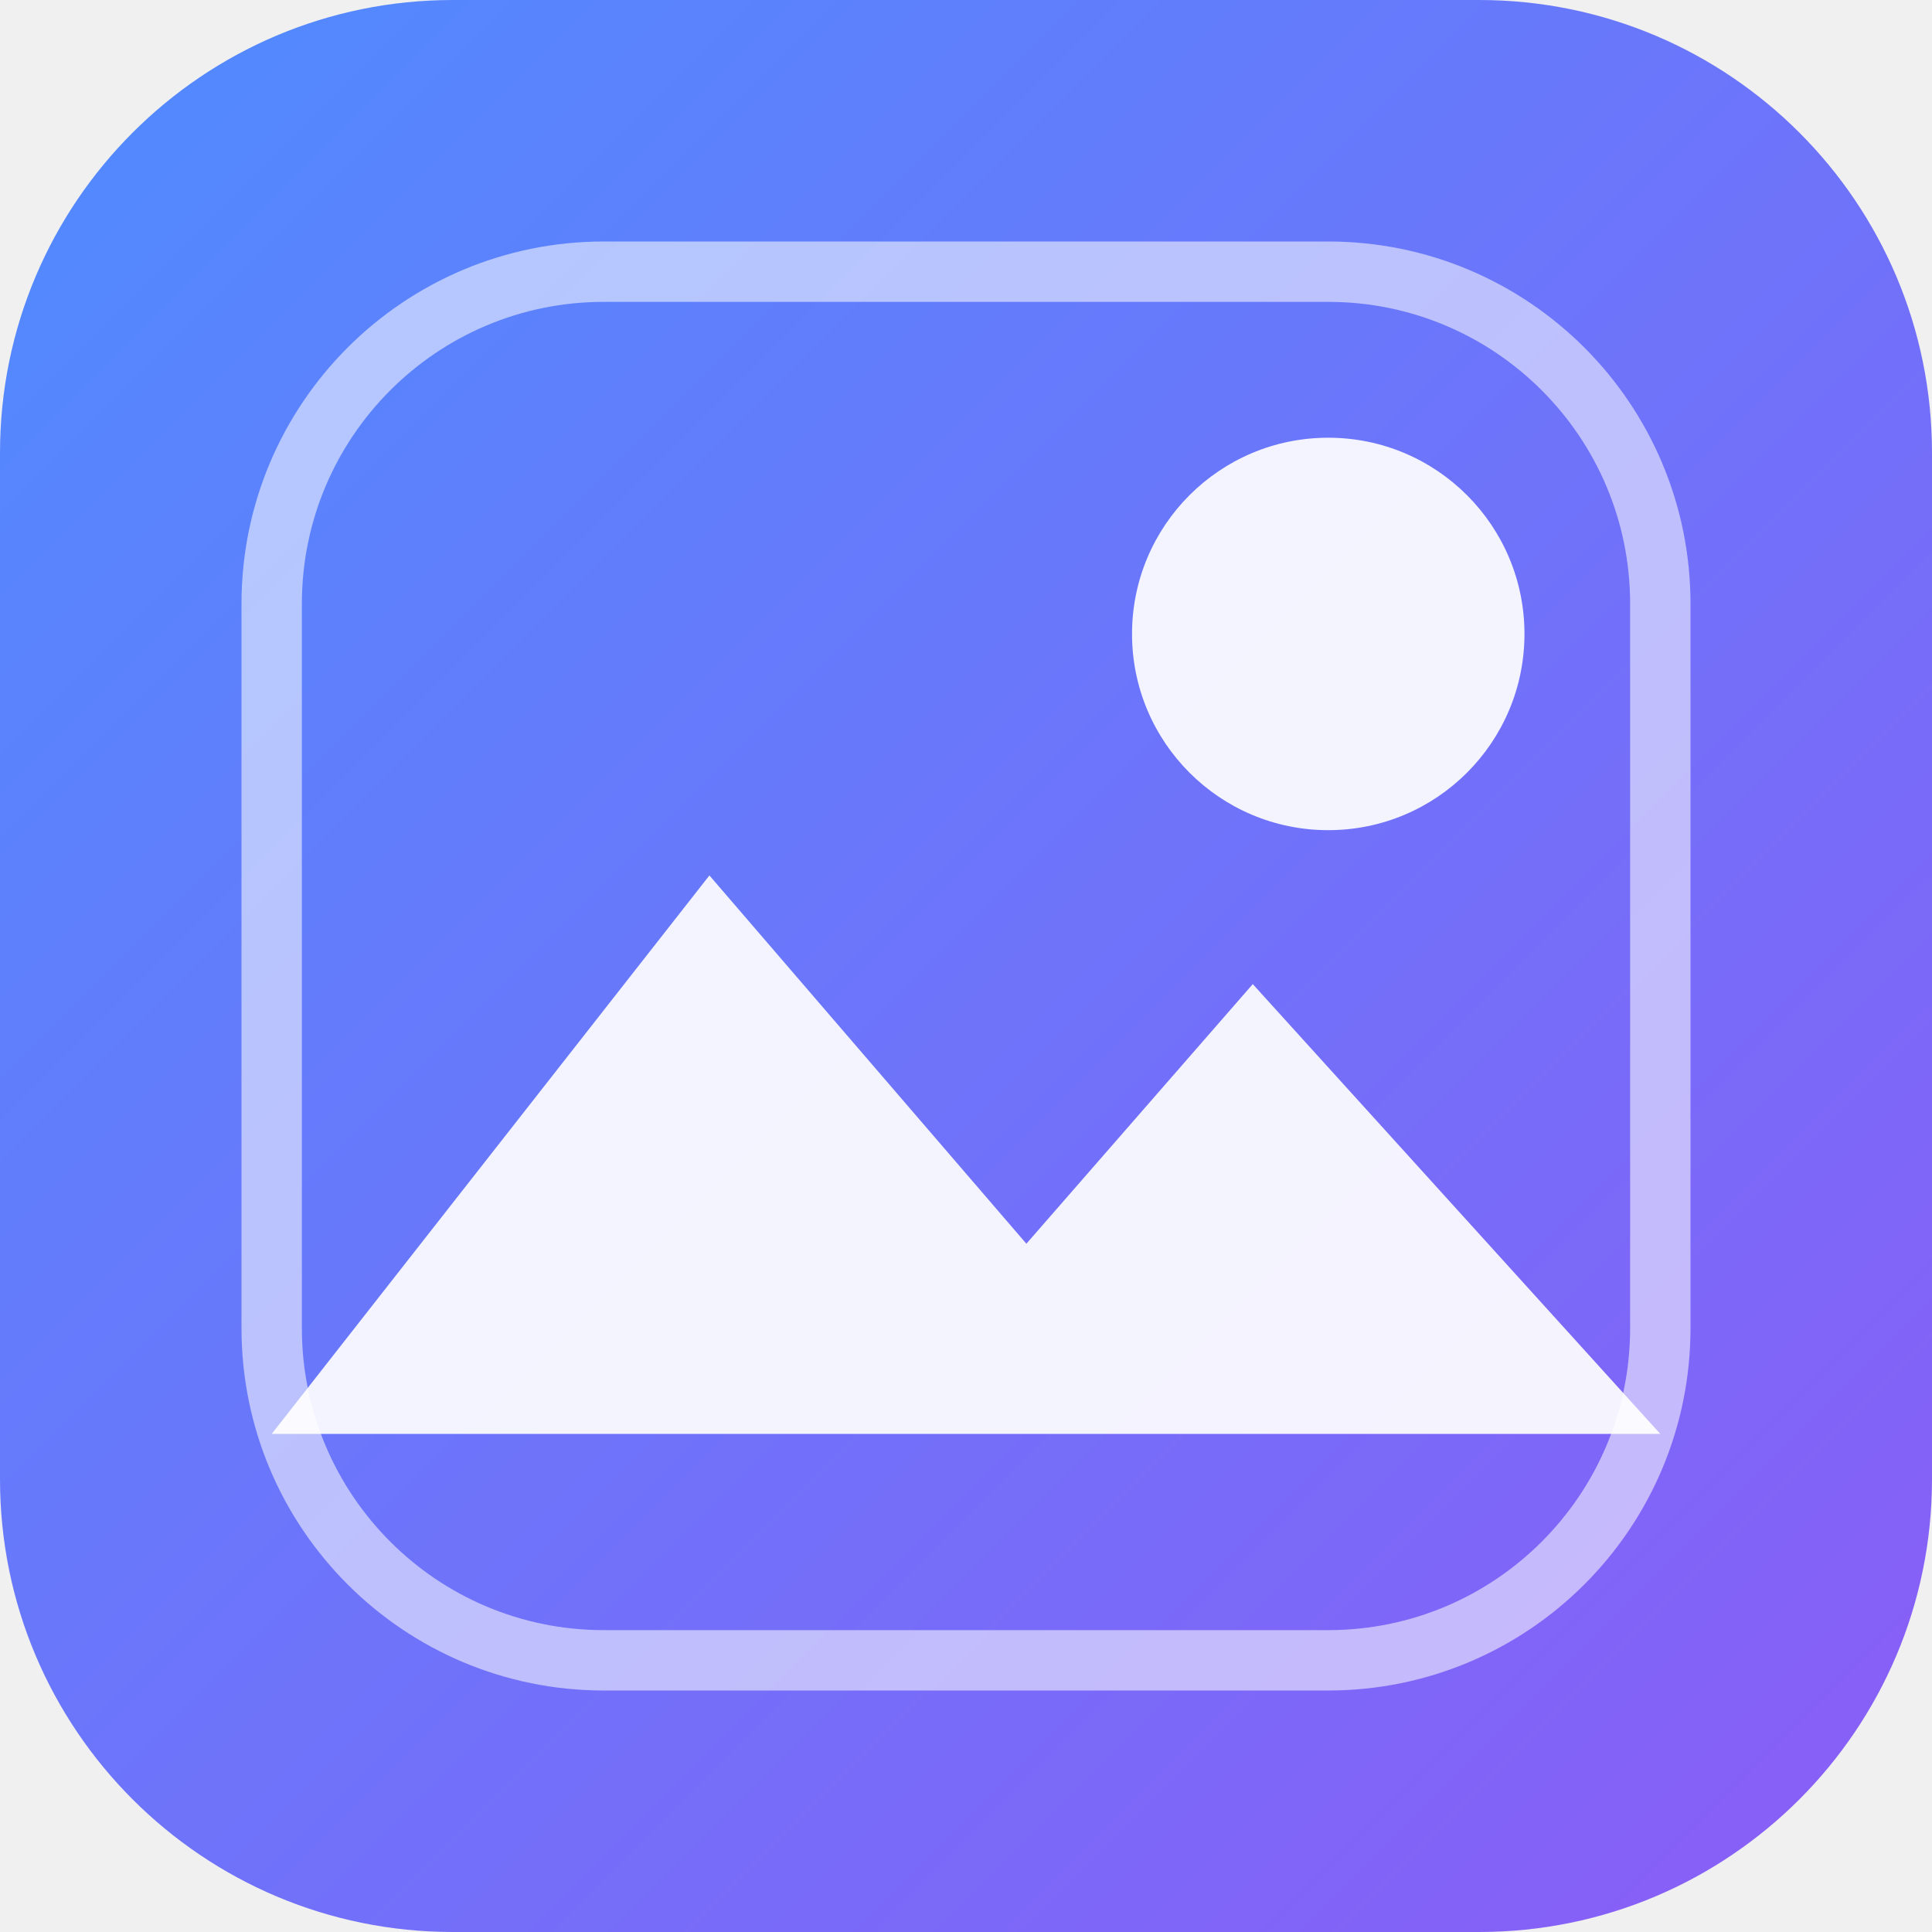
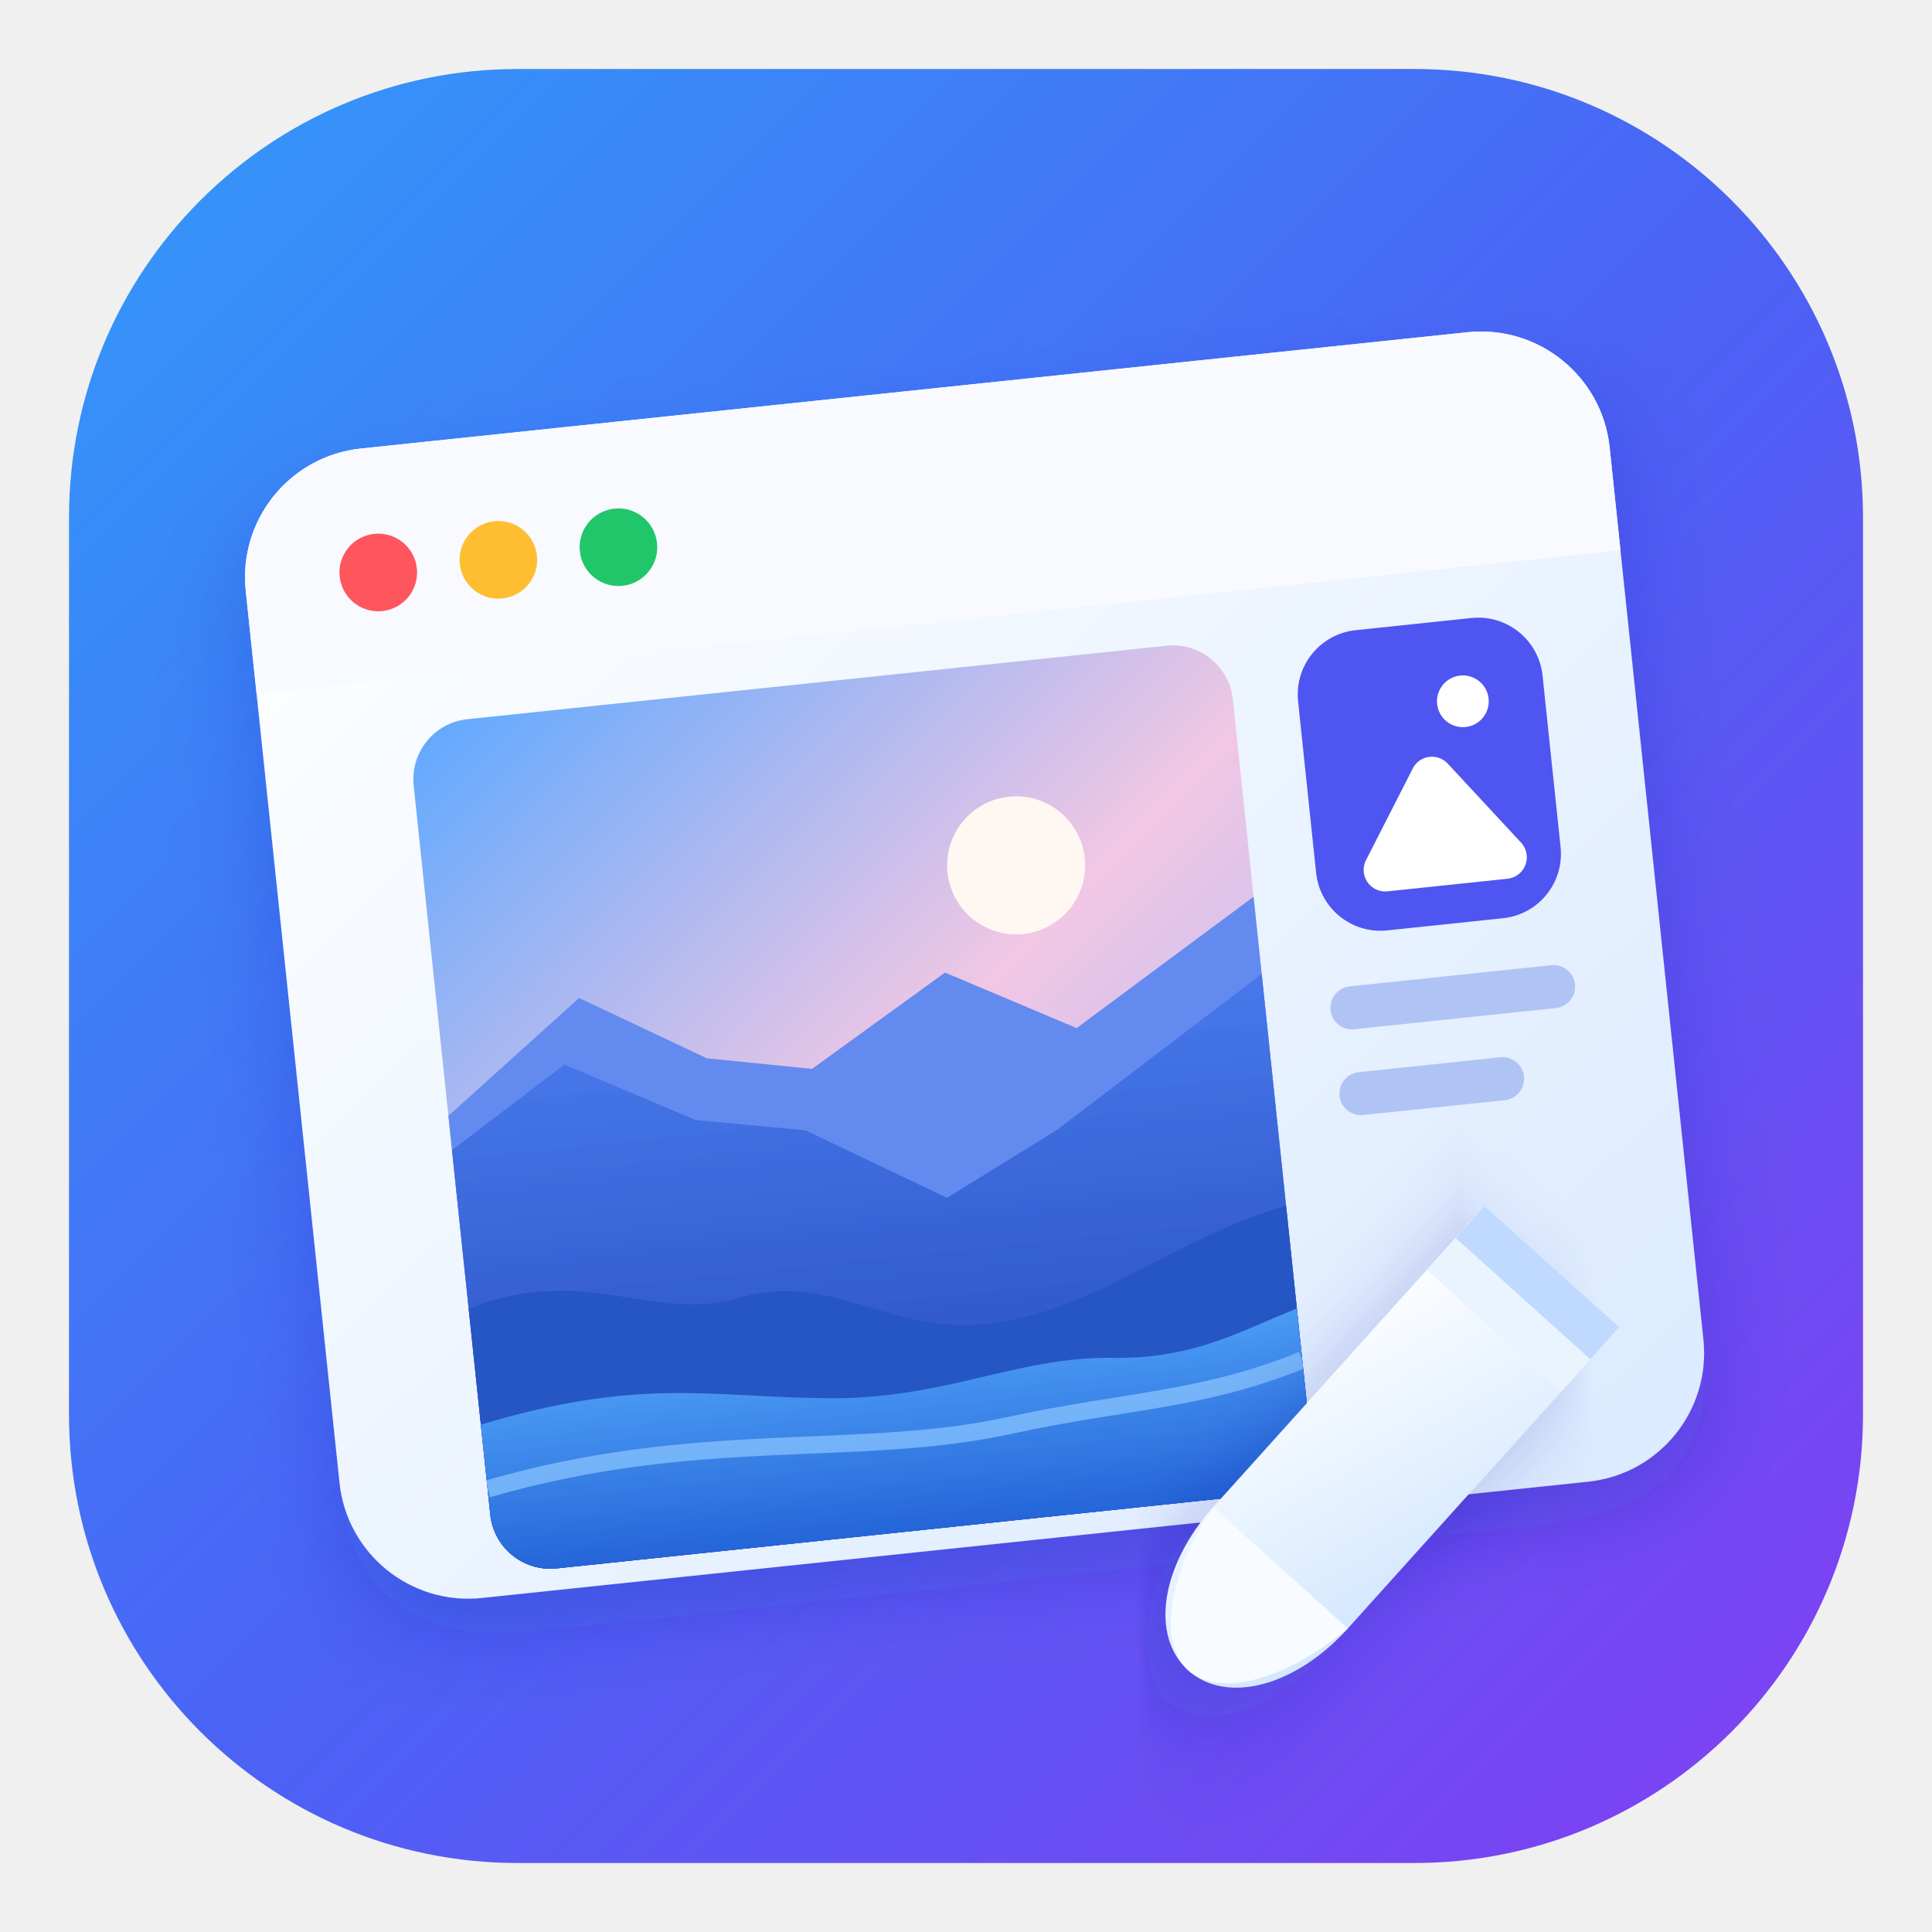
- <svg xmlns="http://www.w3.org/2000/svg" viewBox="0 0 64 64" width="64" height="64" role="img" aria-label="DSH style">
+ <svg xmlns="http://www.w3.org/2000/svg" viewBox="32 32 448 448" width="512" height="512">
  <defs>
-     <linearGradient id="dshStyleBg" x1="0" y1="0" x2="1" y2="1">
-       <stop offset="0" stop-color="#4f8cff" />
-       <stop offset="1" stop-color="#8b5cf6" />
+     <linearGradient id="bg" x1="0" y1="0" x2="1" y2="1">
+       <stop offset="0" stop-color="#329BFA" />
+       <stop offset=".52" stop-color="#4B62F5" />
+       <stop offset="1" stop-color="#843DF2" />
    </linearGradient>
+     <linearGradient id="panel" x1="0" y1="0" x2=".9" y2="1">
+       <stop stop-color="#FFFFFF" />
+       <stop offset="1" stop-color="#DCEBFF" />
+     </linearGradient>
+     <linearGradient id="sky" x1="0" y1="0" x2=".8" y2="1">
+       <stop stop-color="#5EA8FF" />
+       <stop offset=".55" stop-color="#F1C7E4" />
+       <stop offset="1" stop-color="#A6B8FF" />
+     </linearGradient>
+     <linearGradient id="mountain" x1="0" y1="0" x2="0" y2="1">
+       <stop stop-color="#4778EA" />
+       <stop offset="1" stop-color="#2448B9" />
+     </linearGradient>
+     <linearGradient id="water" x1="0" y1="0" x2="0" y2="1">
+       <stop stop-color="#4B9CF5" />
+       <stop offset="1" stop-color="#2565D8" />
+     </linearGradient>
+     <linearGradient id="brush" x1="0" y1="0" x2="1" y2="1">
+       <stop stop-color="#FFFFFF" />
+       <stop offset="1" stop-color="#CFE5FF" />
+     </linearGradient>
+     <clipPath id="photo">
+       <rect x="133" y="187" width="191" height="198" rx="14" />
+     </clipPath>
+     <filter id="shadow" x="-30%" y="-30%" width="160%" height="170%">
+       <feDropShadow dx="0" dy="9" stdDeviation="10" flood-color="#182D9B" flood-opacity=".2" />
+     </filter>
  </defs>
-   <rect width="64" height="64" rx="15" fill="url(#dshStyleBg)" />
-   <circle cx="44" cy="21" r="6.5" fill="#ffffff" opacity="0.92" />
-   <path d="M9 47.5 23.5 29 34 41.2 41.5 32.6 55 47.5Z" fill="#ffffff" opacity="0.92" />
-   <rect x="9" y="9" width="46" height="46" rx="11" fill="none" stroke="#ffffff" stroke-opacity="0.55" stroke-width="2" />
+   <rect x="48" y="48" width="416" height="416" rx="104" fill="url(#bg)" />
+   <g transform="rotate(-6 256 256)" filter="url(#shadow)">
+     <rect x="99" y="122" width="318" height="268" rx="30" fill="url(#panel)" />
+     <path d="M129 122h258a30 30 0 0 1 30 30v24H99v-24a30 30 0 0 1 30-30Z" fill="#F8FAFF" />
+     <circle cx="130" cy="151" r="9" fill="#FF555D" />
+     <circle cx="158" cy="151" r="9" fill="#FFBE32" />
+     <circle cx="186" cy="151" r="9" fill="#22C66A" />
+     <g clip-path="url(#photo)">
+       <rect x="133" y="187" width="191" height="198" fill="url(#sky)" />
+       <circle cx="270" cy="234" r="16" fill="#FFF8F2" />
+       <path d="M133 278 166 254l28 17 24 5 33-19 29 16 44-26v138H133Z" fill="#648BEF" />
+       <path d="m133 286 28-17 29 16 25 5 31 19 27-13 51-31v120H133Z" fill="url(#mountain)" />
+       <path d="M133 323c28-8 42 8 63 4 22-4 34 13 58 12 25-1 43-15 70-20v66H133Z" fill="#2855C4" />
+       <path d="M133 350c37-7 53-1 78 2 29 4 47-5 70-2 18 2 29-3 43-7v42H133Z" fill="url(#water)" />
+       <path d="M133 365c50-9 86 2 122-2 27-3 45-1 69-8" fill="none" stroke="#8CC8FF" stroke-width="4" opacity=".7" />
+     </g>
+     <rect x="339" y="188" width="57" height="70" rx="15" fill="#4F55F1" />
+     <circle cx="377" cy="207" r="6" fill="#FFF" />
+     <path d="m351 241 13-20a5 5 0 0 1 8 0l15 20a5 5 0 0 1-4 8h-28a5 5 0 0 1-4-8Z" fill="#FFF" />
+     <rect x="339" y="270" width="57" height="10" rx="5" fill="#AFC4F5" />
+     <rect x="339" y="290" width="43" height="10" rx="5" fill="#AFC4F5" />
+   </g>
+   <g transform="rotate(42 365 354)" filter="url(#shadow)">
+     <path d="M345 315h42v94c0 18-9 32-21 32s-21-14-21-32Z" fill="url(#brush)" />
+     <path d="M345 315h42v20h-42Z" fill="#EAF4FF" />
+     <path d="M345 409h42c-3 20-12 32-21 32s-18-12-21-32Z" fill="#F8FBFF" />
+     <path d="M345 315h42v10h-42Z" fill="#BFD9FF" />
+   </g>
</svg>
